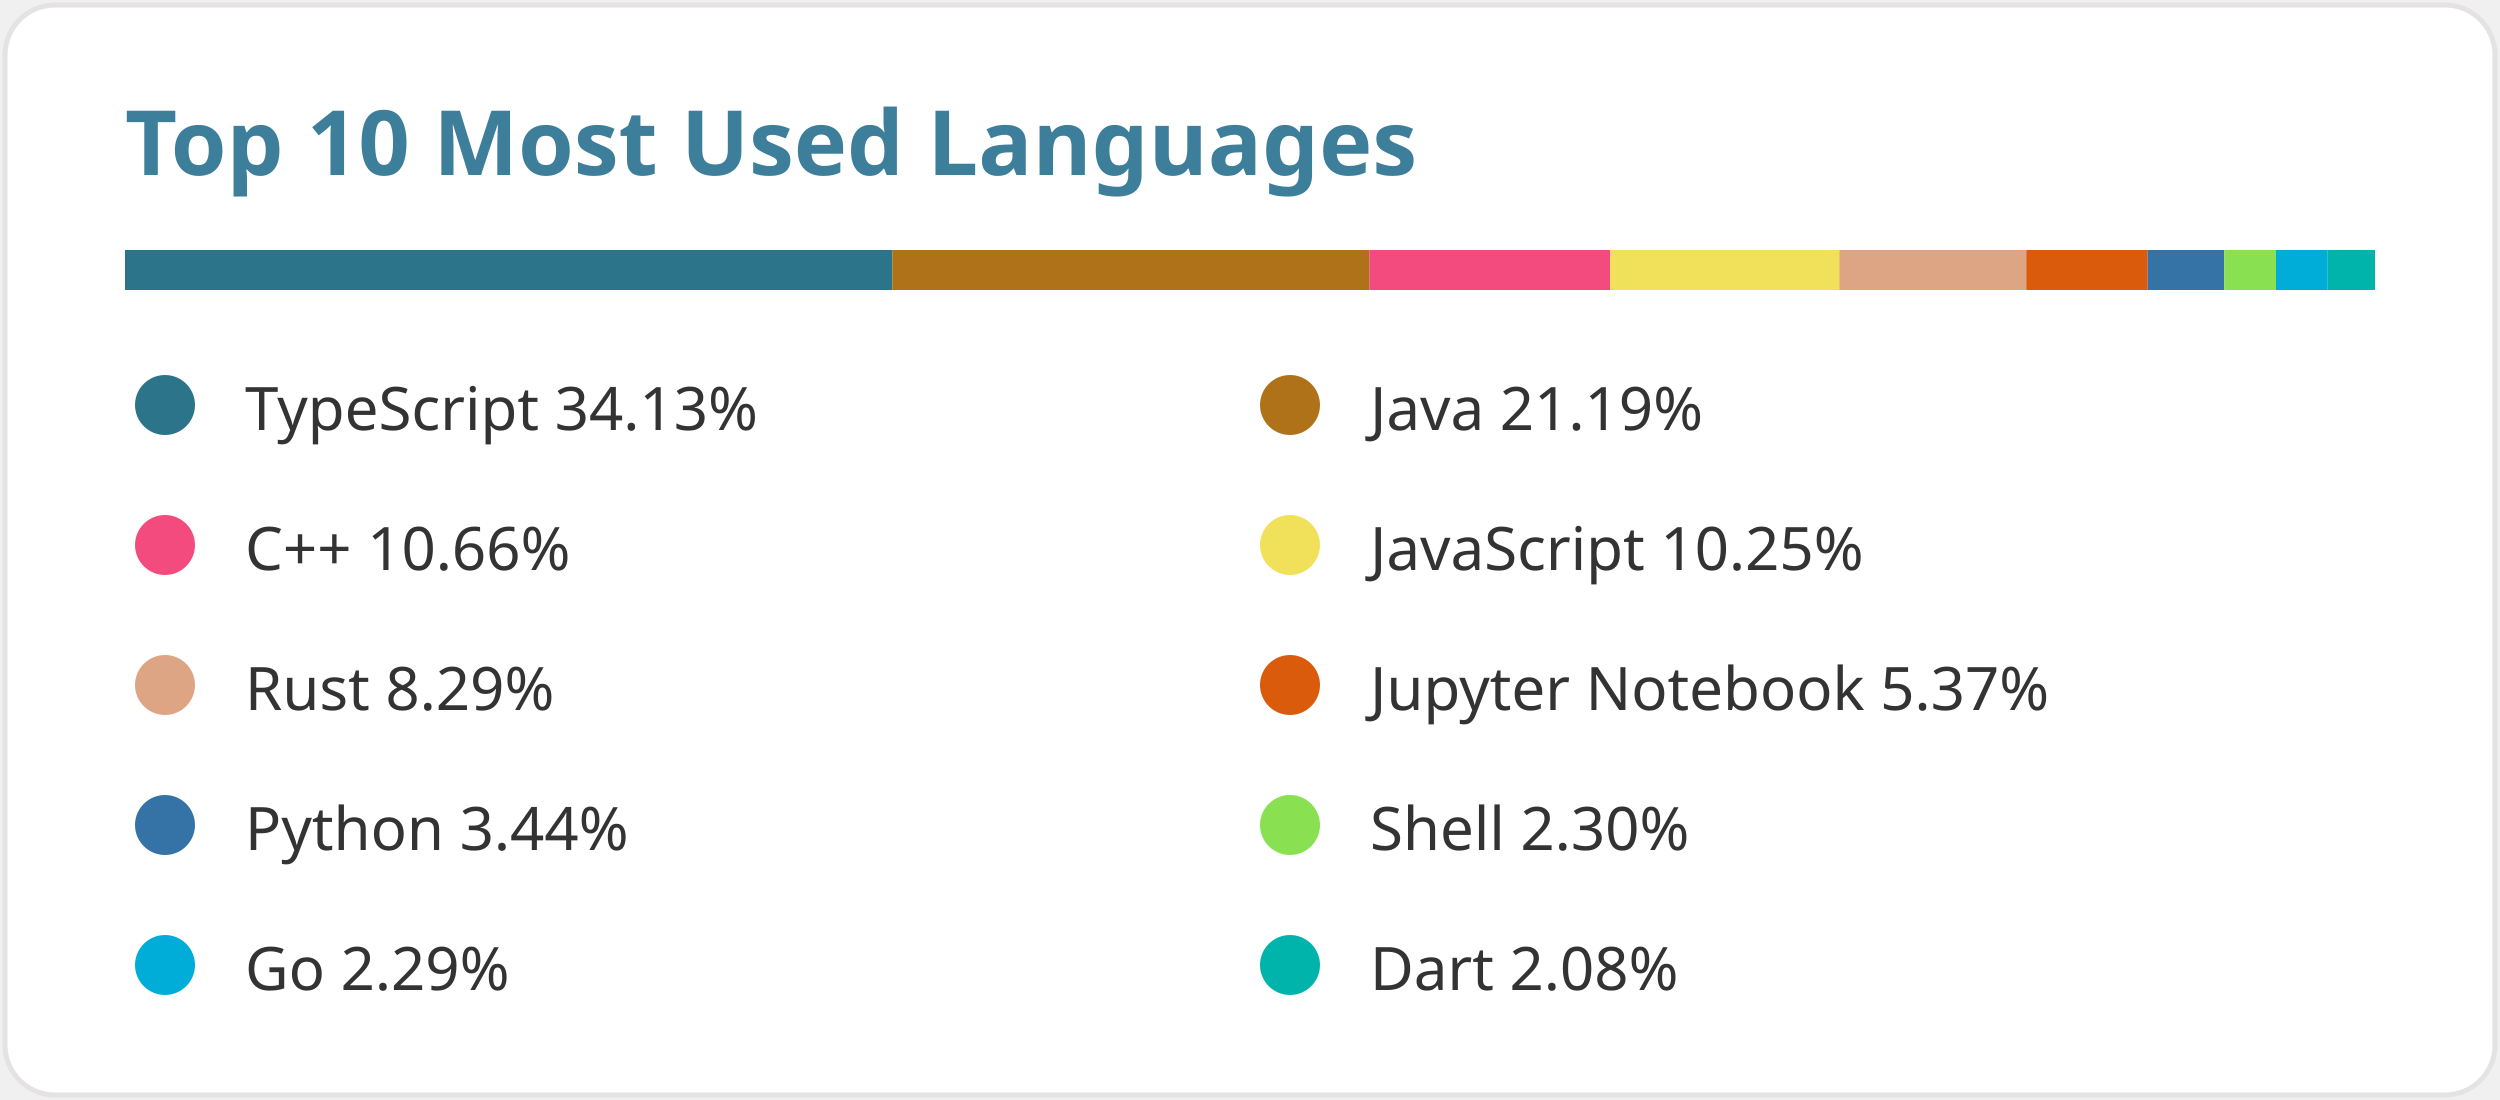
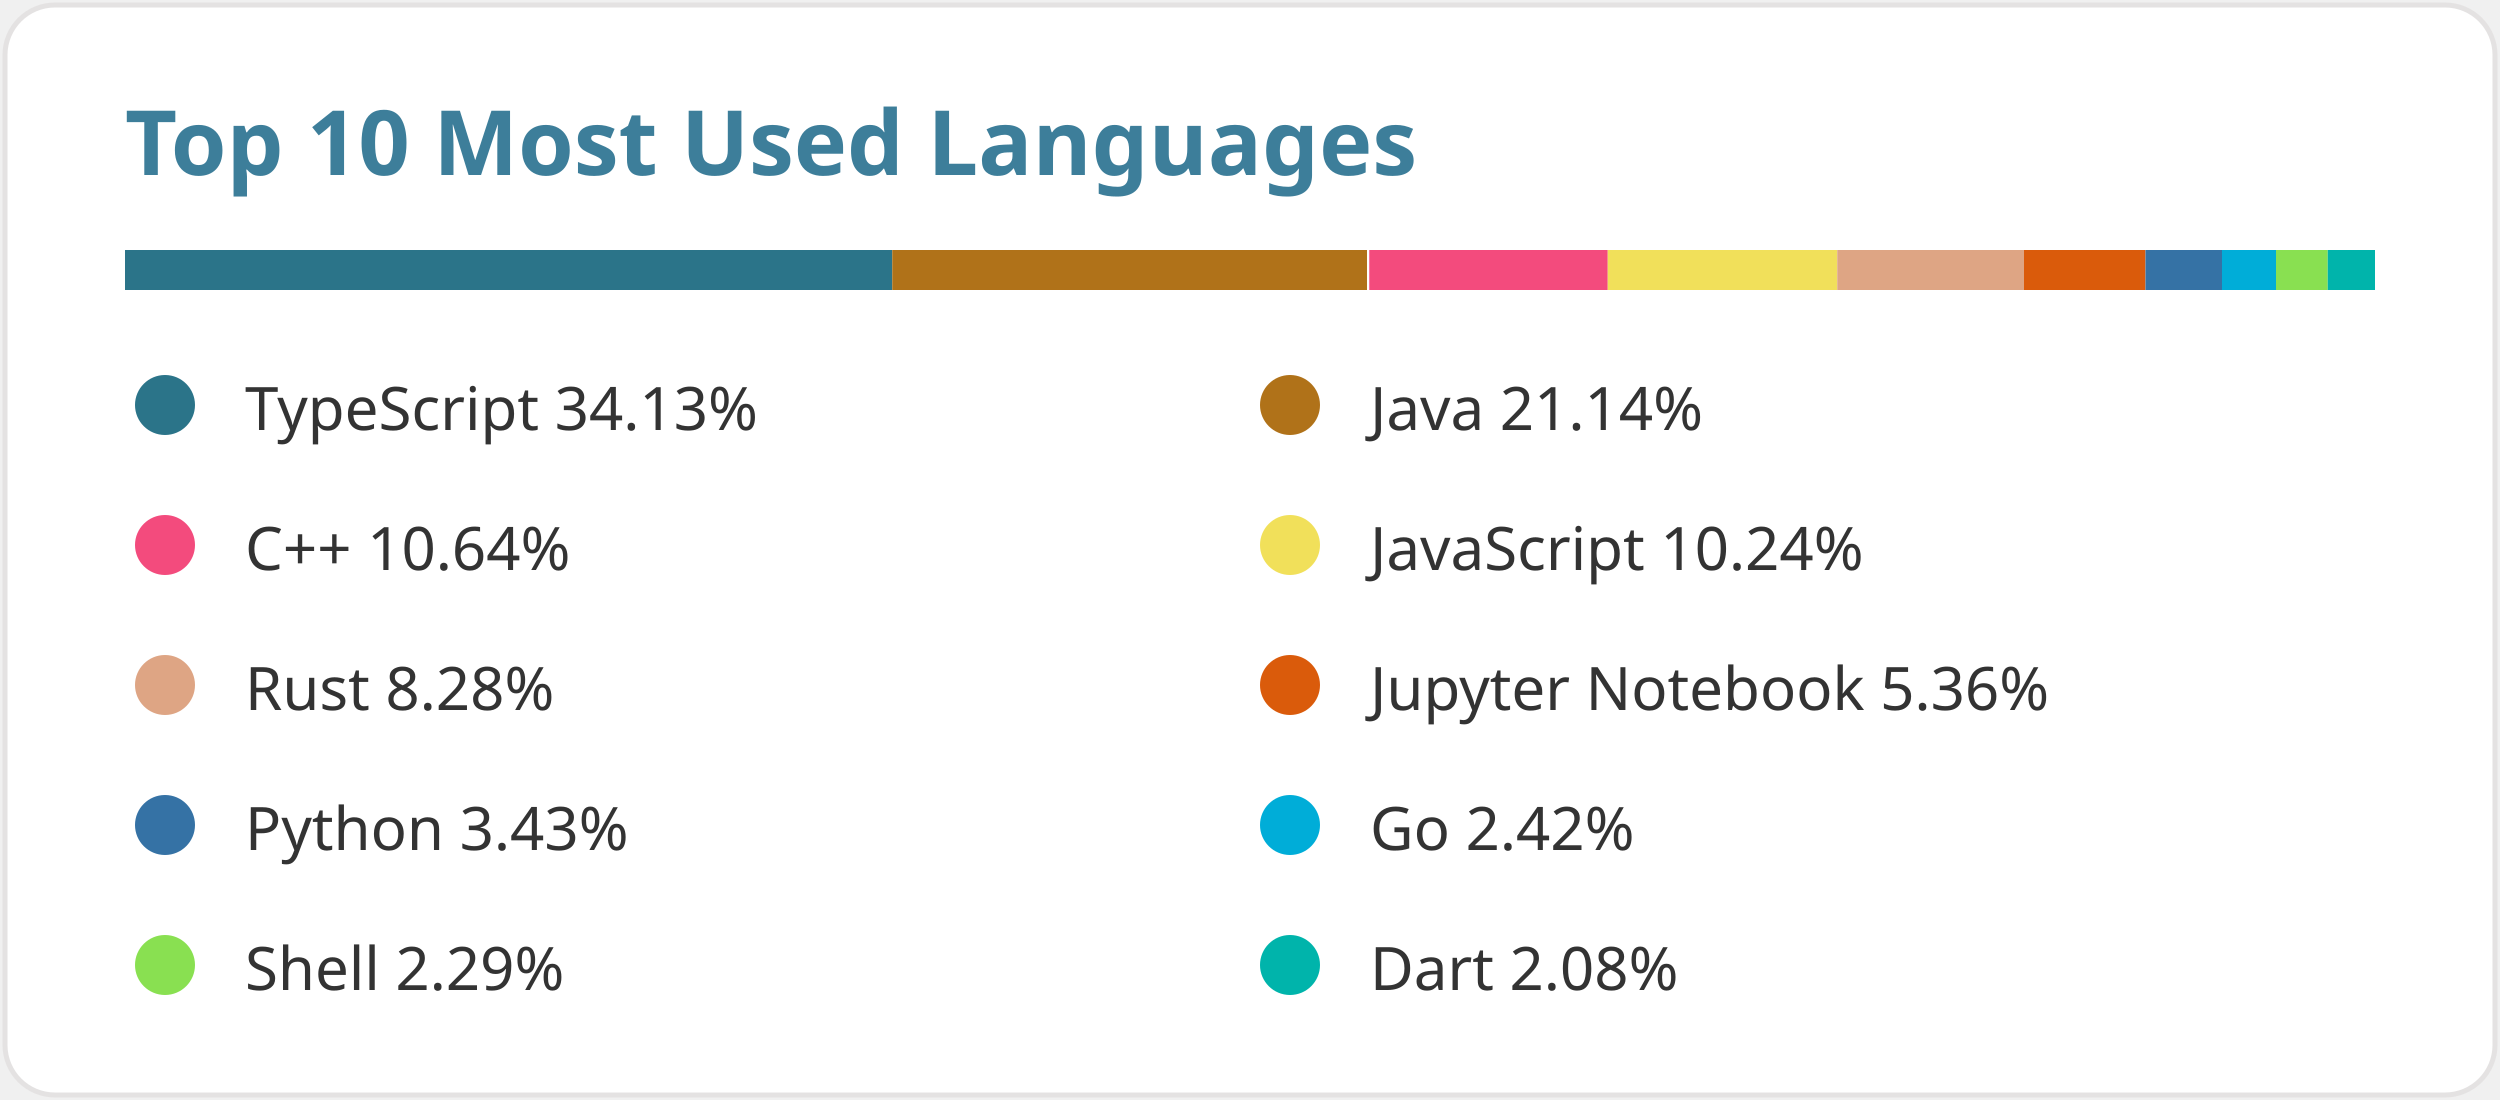
<svg xmlns="http://www.w3.org/2000/svg" width="500" height="220" viewBox="0 0 500 220" data-reactroot="">
  <style>text { font-family: 'Segoe UI', Ubuntu, Sans-Serif; fill: #333333; font-size: 12px; font-weight: 400; }</style>
  <rect width="498" height="218" x="1" y="1" rx="10" fill="#ffffff" stroke="#e4e2e2" />
  <text x="25" y="35" style="fill:#3d7e9a;font-size:18px;font-weight:600">Top 10 Most Used Languages</text>
  <g transform="translate(25, 50) scale(450, 8)">
    <rect fill="#2b7489" x="0" width="0.341" height="1" />
-     <rect fill="#b07219" x="0.341" width="0.212" height="1" />
-     <rect fill="#f34b7d" x="0.553" width="0.107" height="1" />
-     <rect fill="#f1e05a" x="0.66" width="0.103" height="1" />
-     <rect fill="#dea584" x="0.762" width="0.083" height="1" />
-     <rect fill="#DA5B0B" x="0.845" width="0.054" height="1" />
-     <rect fill="#3572A5" x="0.899" width="0.034" height="1" />
-     <rect fill="#89e051" x="0.933" width="0.023" height="1" />
-     <rect fill="#00ADD8" x="0.956" width="0.023" height="1" />
+     <rect fill="#b07219" x="0.341" width="0.211" height="1" />
+     <rect fill="#f34b7d" x="0.553" width="0.106" height="1" />
+     <rect fill="#f1e05a" x="0.659" width="0.102" height="1" />
+     <rect fill="#dea584" x="0.761" width="0.083" height="1" />
+     <rect fill="#DA5B0B" x="0.844" width="0.054" height="1" />
+     <rect fill="#3572A5" x="0.898" width="0.034" height="1" />
+     <rect fill="#00ADD8" x="0.932" width="0.024" height="1" />
+     <rect fill="#89e051" x="0.956" width="0.023" height="1" />
    <rect fill="#00B4AB" x="0.979" width="0.021" height="1" />
  </g>
  <g transform="translate(25, 75)">
    <circle cx="8" cy="6" r="6" fill="#2b7489" />
    <text x="24" y="11">TypeScript 34.13%</text>
  </g>
  <g transform="translate(250, 75)">
    <circle cx="8" cy="6" r="6" fill="#b07219" />
-     <text x="24" y="11">Java 21.19%</text>
+     <text x="24" y="11">Java 21.14%</text>
  </g>
  <g transform="translate(25, 103)">
    <circle cx="8" cy="6" r="6" fill="#f34b7d" />
-     <text x="24" y="11">C++ 10.66%</text>
+     <text x="24" y="11">C++ 10.64%</text>
  </g>
  <g transform="translate(250, 103)">
    <circle cx="8" cy="6" r="6" fill="#f1e05a" />
-     <text x="24" y="11">JavaScript 10.25%</text>
+     <text x="24" y="11">JavaScript 10.24%</text>
  </g>
  <g transform="translate(25, 131)">
    <circle cx="8" cy="6" r="6" fill="#dea584" />
-     <text x="24" y="11">Rust 8.29%</text>
+     <text x="24" y="11">Rust 8.28%</text>
  </g>
  <g transform="translate(250, 131)">
    <circle cx="8" cy="6" r="6" fill="#DA5B0B" />
-     <text x="24" y="11">Jupyter Notebook 5.37%</text>
+     <text x="24" y="11">Jupyter Notebook 5.36%</text>
  </g>
  <g transform="translate(25, 159)">
    <circle cx="8" cy="6" r="6" fill="#3572A5" />
-     <text x="24" y="11">Python 3.44%</text>
+     <text x="24" y="11">Python 3.43%</text>
  </g>
  <g transform="translate(250, 159)">
-     <circle cx="8" cy="6" r="6" fill="#89e051" />
-     <text x="24" y="11">Shell 2.30%</text>
+     <circle cx="8" cy="6" r="6" fill="#00ADD8" />
+     <text x="24" y="11">Go 2.42%</text>
  </g>
  <g transform="translate(25, 187)">
-     <circle cx="8" cy="6" r="6" fill="#00ADD8" />
-     <text x="24" y="11">Go 2.29%</text>
+     <circle cx="8" cy="6" r="6" fill="#89e051" />
+     <text x="24" y="11">Shell 2.29%</text>
  </g>
  <g transform="translate(250, 187)">
    <circle cx="8" cy="6" r="6" fill="#00B4AB" />
    <text x="24" y="11">Dart 2.08%</text>
  </g>
</svg>
